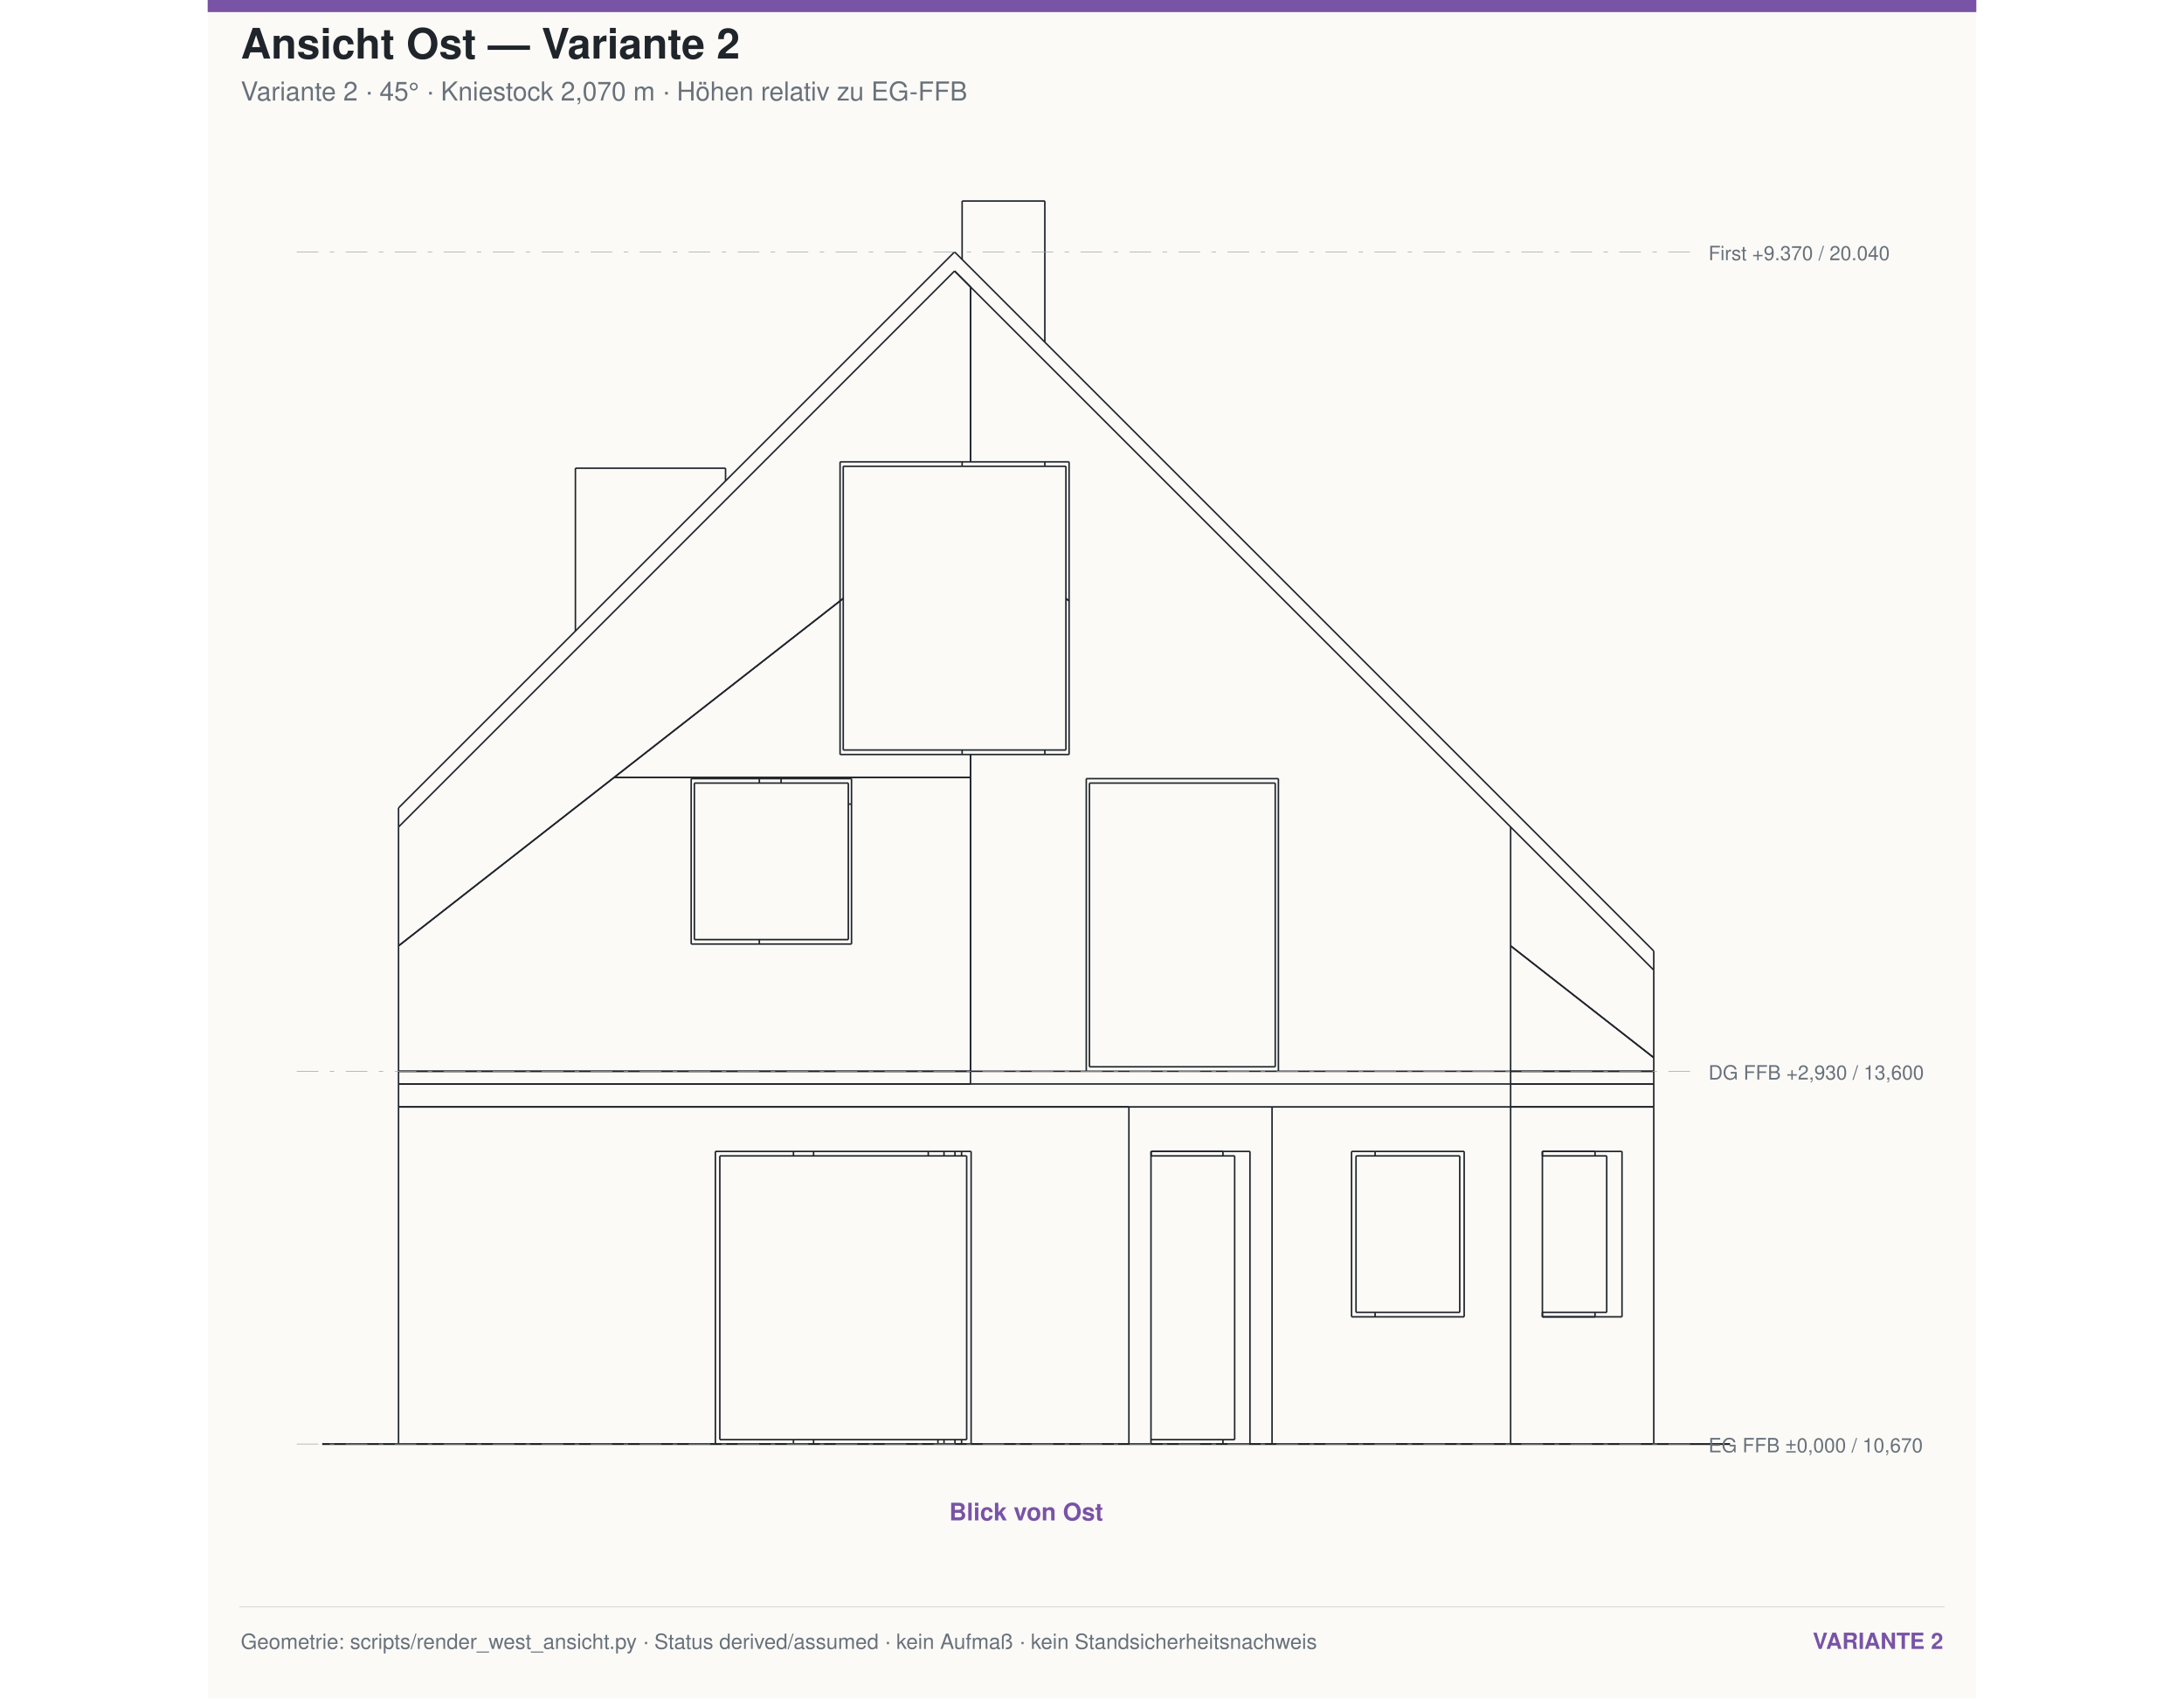
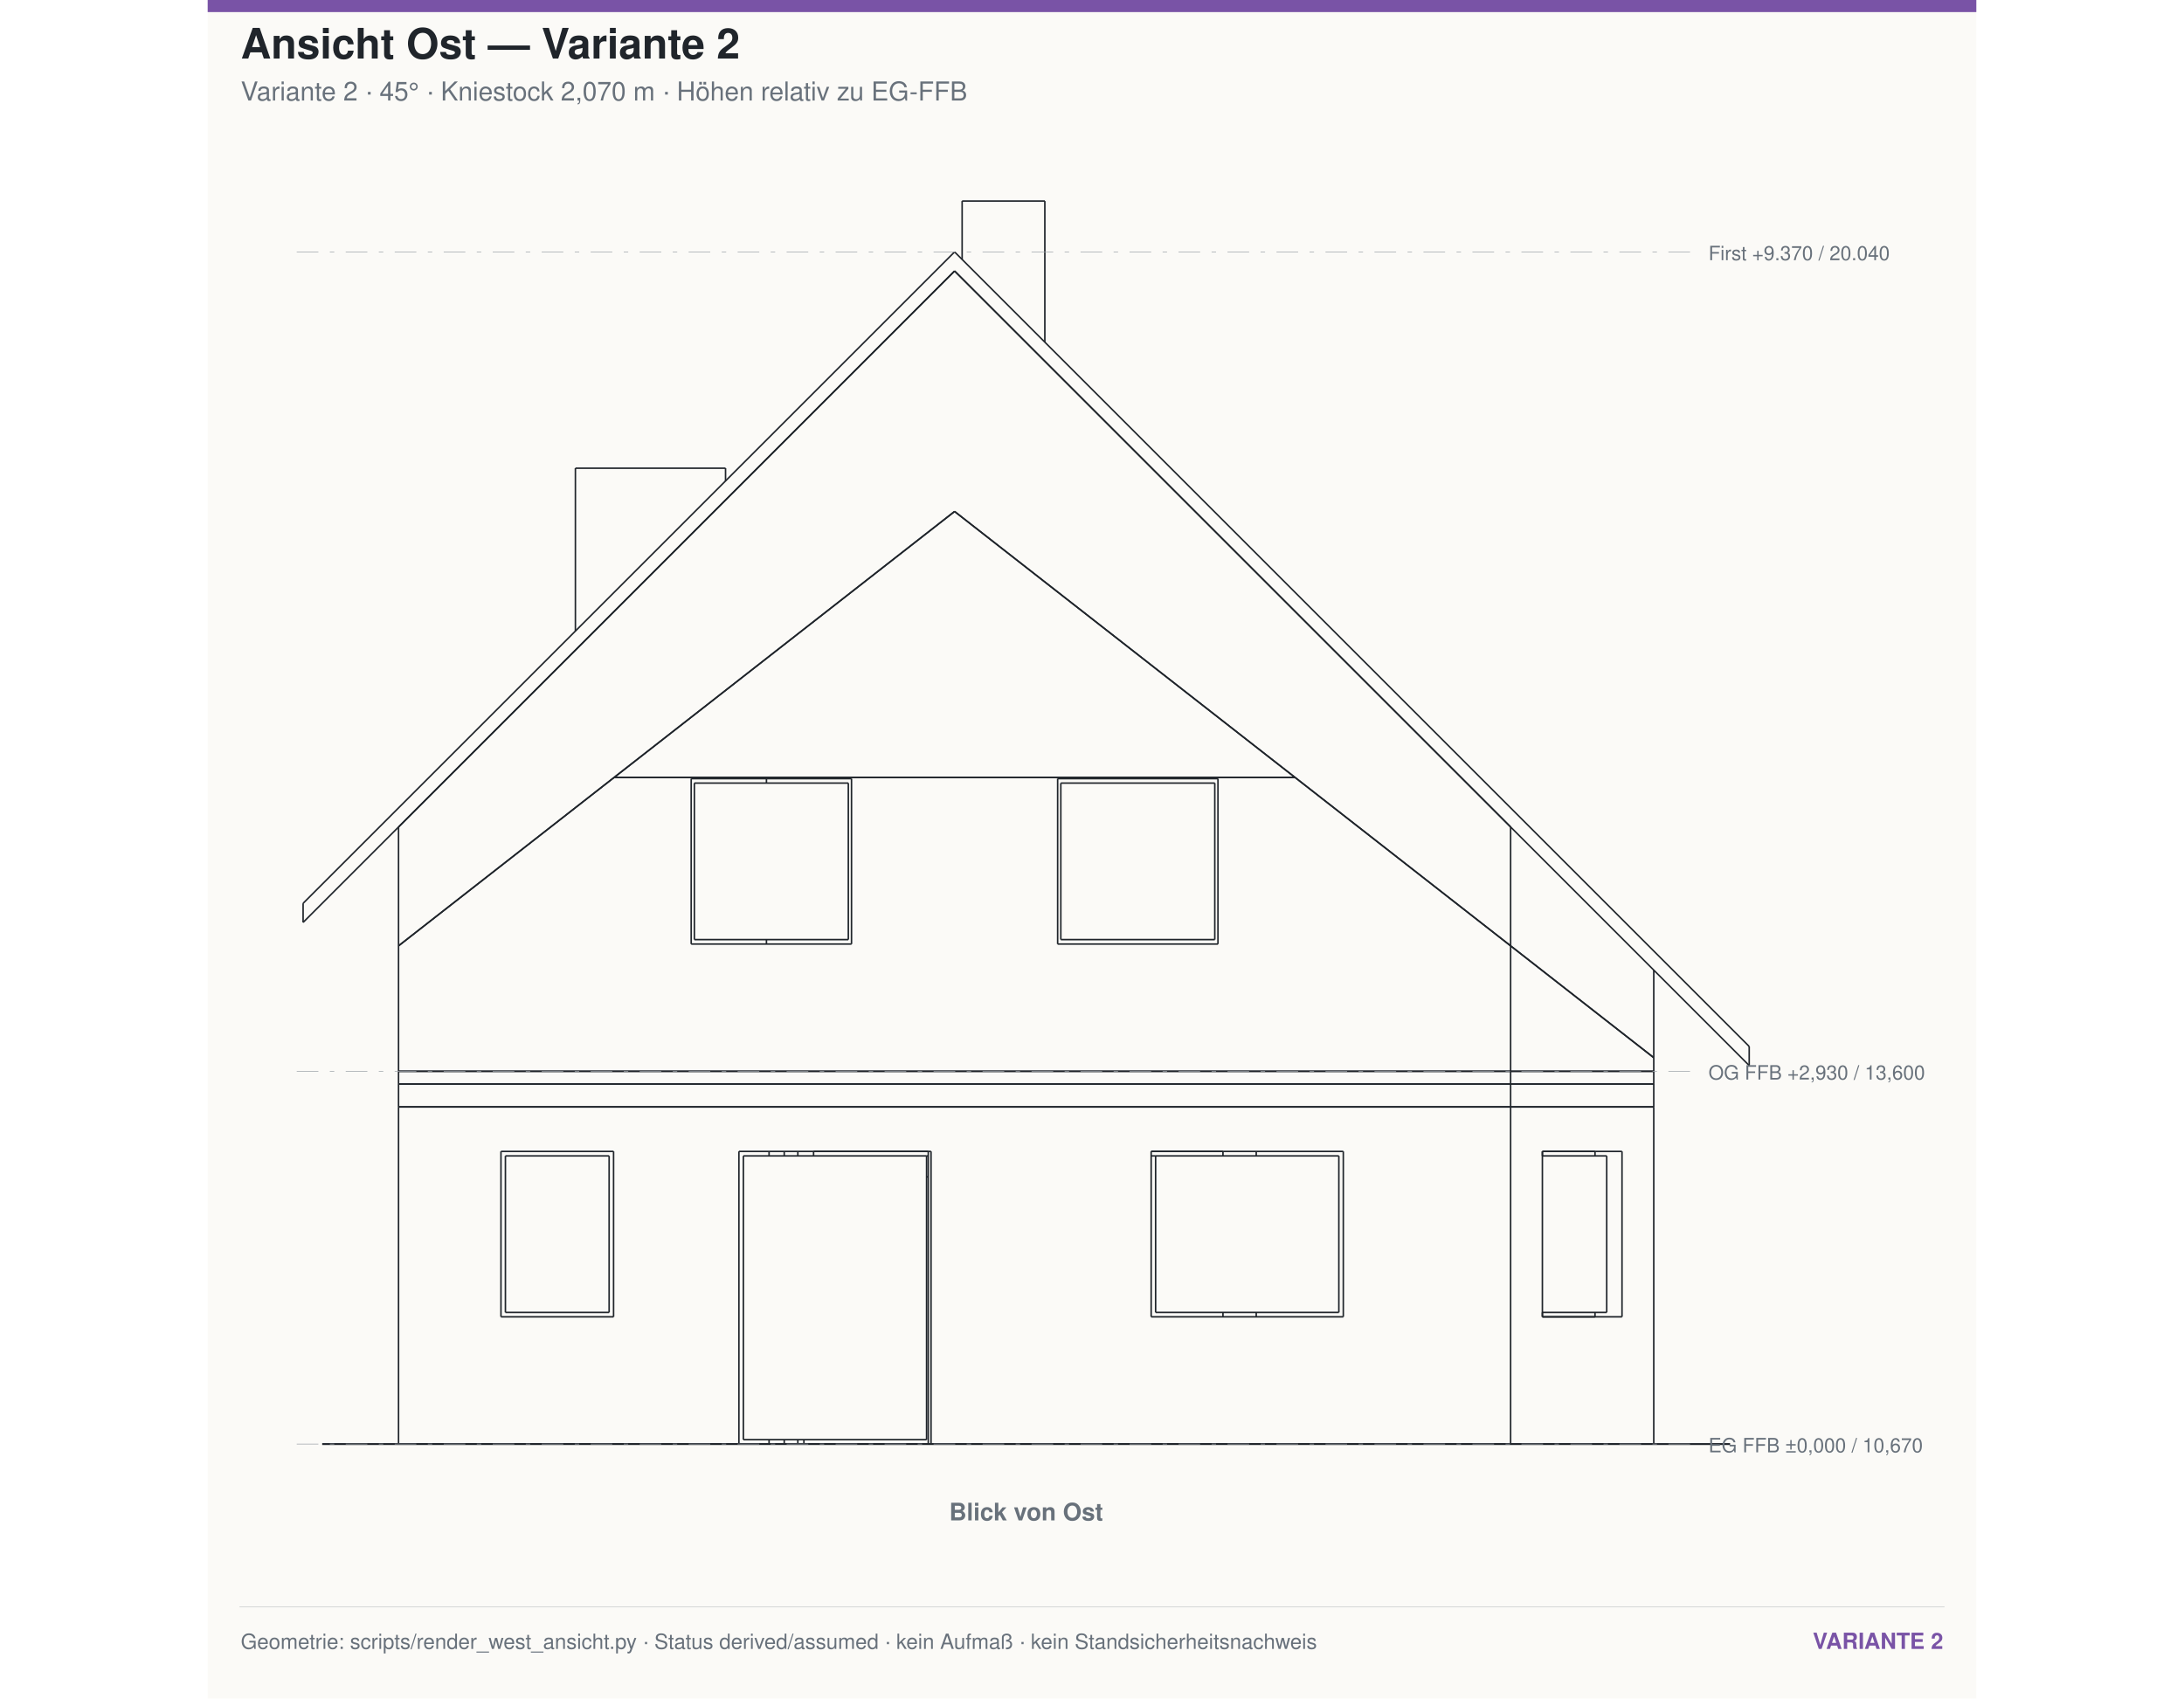
<svg xmlns="http://www.w3.org/2000/svg" width="1800" height="1400" viewBox="-1500 -11350 13900 13350">
-   <rect x="-1500" y="-11350" width="13900" height="13350" fill="#fbfaf7" />
-   <rect x="-1500" y="-11350" width="13900" height="95" fill="#7953a6" />
-   <text x="-1240.0" y="-10890.0" font-family="Helvetica,Arial,sans-serif" font-size="330" text-anchor="start" fill="#20252b" font-weight="700">Ansicht Ost — Variante 2</text>
-   <text x="-1240.0" y="-10560.0" font-family="Helvetica,Arial,sans-serif" font-size="205" text-anchor="start" fill="#68717b" font-weight="400">Variante 2 · 45° · Kniestock 2,070 m · Höhen relativ zu EG-FFB</text>
-   <g transform="matrix(0,1,1,0,0,0)">
+   <g id="blattkopf" data-inhalt-oben="-10350">
+     <rect x="-1500" y="-11350" width="13900" height="13350" fill="#fbfaf7" />
+     <rect x="-1500" y="-11350" width="13900" height="95" fill="#7953a6" />
+     <text x="-1240.0" y="-10890.0" font-family="Helvetica,Arial,sans-serif" font-size="330" text-anchor="start" fill="#20252b" font-weight="700">Ansicht Ost — Variante 2</text>
+     <text x="-1240.0" y="-10560.0" font-family="Helvetica,Arial,sans-serif" font-size="205" text-anchor="start" fill="#68717b" font-weight="400">Variante 2 · 45° · Kniestock 2,070 m · Höhen relativ zu EG-FFB</text>
+   </g>
+   <g transform="matrix(0,-1,1,0,0,0)">
    <g fill="none" stroke="#20252b" stroke-linecap="butt" stroke-linejoin="miter" stroke-width="12" transform="scale(1, -1)">
-       <path id="1" d=" M 0 0 L -2650 0 " />
-       <path id="2" d=" M 0 -5740 L 0 -4500 " />
-       <path id="3" d=" M -2300 -4500 L 0 -4500 " />
-       <path id="4" d=" M -2300 -4500 L -2300 -2490 " />
-       <path id="5" d=" M -2300 -2490 L 0 -2490 " />
-       <path id="6" d=" M 0 -2490 L 0 0 " />
-       <path id="7" d=" M -2650 -5740 L -2650 0 " />
-       <path id="8" d=" M 0 -5740 L -2650 -5740 " />
-       <path id="9" d=" M -2650 -9865 L -2650 -8740 " />
-       <path id="10" d=" M 0 -5913.59 L 0 -5740 " />
-       <path id="11" d=" M 0 -5913.59 L 0 -6479.28 " />
-       <path id="12" d=" M -2300 -5915 L -2300 -6479.28 " />
-       <path id="13" d=" M -2300 -5915 L -2265 -5915 " />
-       <path id="14" d=" M 0 -6865 L 0 -6691.41 " />
-       <path id="15" d=" M -2300 -6691.41 L 0 -6691.41 " />
-       <path id="16" d=" M -2300 -6691.41 L -2300 -5913.59 " />
-       <path id="17" d=" M -2300 -5913.59 L 0 -5913.59 " />
-       <path id="18" d=" M 0 -6865 L -2650 -6865 " />
-       <path id="19" d=" M -2300 -8989.61 L -2265 -8989.61 " />
-       <path id="20" d=" M -1035 -8989.61 L -1000 -8989.61 " />
-       <path id="21" d=" M 0 -8740 L -2650 -8740 " />
-       <path id="22" d=" M 0 -8740 L 0 -6865 " />
-       <path id="23" d=" M -2300 -8375 L -2300 -7490 " />
-       <path id="24" d=" M -2300 -7490 L -1000 -7490 " />
-       <path id="25" d=" M -1000 -8375 L -1000 -7490 " />
-       <path id="26" d=" M -2300 -8375 L -1000 -8375 " />
-       <path id="27" d=" M 0 -9865 L -2650 -9865 " />
-       <path id="28" d=" M 0 -9865 L 0 -8740 " />
-       <path id="29" d=" M -2300 -9615.39 L -2300 -8989.61 " />
-       <path id="30" d=" M -2300 -8989.61 L -1000 -8989.61 " />
-       <path id="31" d=" M -1000 -9615.39 L -1000 -8989.61 " />
-       <path id="32" d=" M -2300 -9615.39 L -1000 -9615.39 " />
-       <path id="33" d=" M -2300 -8989.61 L -2300 -9403.26 " />
-       <path id="34" d=" M -1000 -8989.61 L -1000 -9403.26 " />
-       <path id="35" d=" M -2300 -9403.26 L -2265 -9403.26 " />
-       <path id="36" d=" M -1035 -9403.26 L -1000 -9403.26 " />
-       <path id="37" d=" M -2300 -6479.28 L -2265 -6479.28 " />
-       <path id="38" d=" M -35 -6479.28 L 0 -6479.28 " />
-       <path id="39" d=" M 0 -6691.41 L 0 -6479.28 " />
-       <path id="40" d=" M 0 -3261.87 L -35 -3261.87 " />
-       <path id="41" d=" M -2265 -3261.87 L -2300 -3261.87 " />
-       <path id="42" d=" M 0 -3103.74 L -35 -3103.74 " />
-       <path id="43" d=" M -2265 -3103.74 L -2300 -3103.74 " />
-       <path id="44" d=" M 0 -3261.87 L 0 -3103.74 " />
-       <path id="45" d=" M 0 -3103.74 L 0 -2490 " />
-       <path id="46" d=" M -2265 -4163.13 L -2300 -4163.13 " />
-       <path id="47" d=" M 0 -4425 L 0 -4373 " />
-       <path id="48" d=" M 0 -4373 L -35 -4373 " />
-       <path id="49" d=" M -2265 -4373 L -2300 -4373 " />
-       <path id="50" d=" M 0 -4286.87 L -35 -4286.87 " />
-       <path id="51" d=" M -2265 -4286.87 L -2300 -4286.87 " />
-       <path id="52" d=" M 0 -4373 L 0 -4286.87 " />
-       <path id="53" d=" M 0 -4286.87 L 0 -4239.14 " />
-       <path id="54" d=" M -1000 -7675 L -1035 -7675 " />
-       <path id="55" d=" M -2265 -7675 L -2300 -7675 " />
-       <path id="56" d=" M 0 -4425 L -35 -4425 " />
-       <path id="57" d=" M -2265 -4425 L -2300 -4425 " />
-       <path id="58" d=" M 0 -4500 L 0 -4425 " />
-       <path id="59" d=" M -1035 -9495.19 L -2265 -9495.19 " />
-       <path id="60" d=" M -1035 -9495.19 L -1035 -8989.61 " />
-       <path id="61" d=" M -2265 -9495.19 L -2265 -8989.61 " />
-       <path id="62" d=" M -1035 -8340 L -2265 -8340 " />
-       <path id="63" d=" M -1035 -7525 L -2265 -7525 " />
-       <path id="64" d=" M -1035 -8340 L -1035 -7525 " />
-       <path id="65" d=" M -2265 -8340 L -2265 -7525 " />
-       <path id="66" d=" M -35 -4465 L -2265 -4465 " />
-       <path id="67" d=" M -35 -2525 L -2265 -2525 " />
-       <path id="68" d=" M -35 -4465 L -35 -2525 " />
-       <path id="69" d=" M -2265 -4465 L -2265 -2525 " />
-       <path id="70" d=" M -35 -6571.2 L -2265 -6571.2 " />
-       <path id="71" d=" M -35 -6571.2 L -35 -5913.59 " />
-       <path id="72" d=" M -2265 -6571.2 L -2265 -5913.59 " />
-       <path id="73" d=" M 0 -4239.14 L -35 -4239.14 " />
-       <path id="74" d=" M 0 -3261.87 L 0 -4239.14 " />
-       <path id="75" d=" M -2650 0 L -2830 0 " />
-       <path id="76" d=" M -2650 -8740 L -2830 -8740 " />
-       <path id="77" d=" M -2650 -8740 L -2650 0 " />
-       <path id="78" d=" M -2830 -8740 L -2830 0 " />
-       <path id="79" d=" M -2650 -9865 L -2650 -8740 " />
-       <path id="80" d=" M -2830 -9865 L -2830 -8740 " />
-       <path id="81" d=" M -2650 -9865 L -2830 -9865 " />
-       <path id="82" d=" M -2830 0 L -2930 0 " />
-       <path id="83" d=" M -2830 -4495 L -2930 -4495 " />
-       <path id="84" d=" M -2830 -4495 L -2830 0 " />
-       <path id="85" d=" M -2930 -4495 L -2930 0 " />
-       <path id="86" d=" M -2830 -9865 L -2830 -8740 " />
-       <path id="87" d=" M -2930 -6915 L -2930 -5405 " />
-       <path id="88" d=" M -2930 -9865 L -2930 -8740 " />
-       <path id="89" d=" M -2830 -8740 L -2930 -8740 " />
-       <path id="90" d=" M -2830 -9865 L -2930 -9865 " />
-       <path id="91" d=" M -2930 0 L -3915.81 0 " />
-       <path id="92" d=" M -2930 -9865 L -2930 -8740 " />
-       <path id="93" d=" M -2930 -4495 L -2930 0 " />
-       <path id="94" d=" M -3915.81 0 L -5240 -1694.89 " />
-       <path id="95" d=" M -5240 -1694.89 L -5240 -4495 " />
-       <path id="96" d=" M -2930 -4495 L -5240 -4495 " />
-       <path id="97" d=" M -3930 -3560 L -3930 -2300 " />
-       <path id="98" d=" M -3930 -3560 L -5230 -3560 " />
-       <path id="99" d=" M -3930 -2300 L -5230 -2300 " />
-       <path id="100" d=" M -5230 -3560 L -5230 -2300 " />
-       <path id="101" d=" M -3036.86 -9865 L -3915.81 -8740 " />
-       <path id="102" d=" M -2930 -9865 L -3036.86 -9865 " />
-       <path id="103" d=" M -6646.4 -5245 L -6626.87 -5270 " />
-       <path id="104" d=" M -6626.87 -3470 L -6646.4 -3495 " />
-       <path id="105" d=" M -5240 -1694.89 L -6626.87 -3470 " />
-       <path id="106" d=" M -5420 -3470 L -6626.87 -3470 " />
-       <path id="107" d=" M -5420 -4495 L -5420 -3470 " />
-       <path id="108" d=" M -5240 -4495 L -5420 -4495 " />
-       <path id="109" d=" M -5240 -1694.89 L -5240 -4495 " />
-       <path id="110" d=" M -5195 -3006.5 L -5230 -3006.5 " />
-       <path id="111" d=" M -3930 -2835.5 L -3965 -2835.5 " />
-       <path id="112" d=" M -5195 -2835.5 L -5230 -2835.5 " />
-       <path id="113" d=" M -5420 -4429.35 L -5455 -4429.35 " />
-       <path id="114" d=" M -5420 -5079.35 L -5455 -5079.35 " />
-       <path id="115" d=" M -3965 -2325 L -5195 -2325 " />
-       <path id="116" d=" M -5195 -2325 L -5195 -3535 " />
-       <path id="117" d=" M -3965 -3535 L -5195 -3535 " />
-       <path id="118" d=" M -3965 -2325 L -3965 -3535 " />
-       <path id="119" d=" M -5030 -3535 L -5030 -3560 " />
-       <path id="120" d=" M -2930 -8740 L -2930 -6915 " />
-       <path id="121" d=" M -2930 -6915 L -5230 -6915 " />
-       <path id="122" d=" M -5230 -6915 L -5230 -5405 " />
-       <path id="123" d=" M -2930 -5405 L -5230 -5405 " />
-       <path id="124" d=" M -2930 -5405 L -2930 -4495 " />
-       <path id="125" d=" M -2930 -4495 L -5420 -4495 " />
-       <path id="126" d=" M -5420 -5270 L -5420 -4495 " />
-       <path id="127" d=" M -5420 -5270 L -7720 -5270 " />
-       <path id="128" d=" M -7720 -5270 L -7720 -4495 " />
-       <path id="129" d=" M -7720 -4495 L -9095 -4495 " />
-       <path id="130" d=" M -2930 -8740 L -4850 -8740 " />
-       <path id="131" d=" M -2965 -5430 L -5195 -5430 " />
-       <path id="132" d=" M -5195 -5430 L -5195 -6890 " />
-       <path id="133" d=" M -2965 -6890 L -5195 -6890 " />
-       <path id="134" d=" M -2965 -5430 L -2965 -6890 " />
-       <path id="135" d=" M -3915.81 0 L -4850 0 " />
-       <path id="136" d=" M -6626.87 -3470 L -6646.4 -3495 " />
-       <path id="137" d=" M -6626.87 -3470 L -3915.81 8.16785e-13 " />
-       <path id="138" d=" M -7720 -4495 L -7720 -3470 " />
-       <path id="139" d=" M -6626.87 -3470 L -7720 -3470 " />
-       <path id="140" d=" M -9220 -4370 L -9095 -4495 " />
-       <path id="141" d=" M -7720 -4495 L -9095 -4495 " />
-       <path id="142" d=" M -6646.4 -5245 L -6626.87 -5270 " />
-       <path id="143" d=" M -3036.86 -9865 L -3915.81 -8740 " />
-       <path id="144" d=" M -3036.86 -9865 L -3725 -9865 " />
-       <path id="145" d=" M -5455 -3495 L -7685 -3495 " />
-       <path id="146" d=" M -7685 -3495 L -7685 -5245 " />
-       <path id="147" d=" M -5455 -5245 L -7685 -5245 " />
-       <path id="148" d=" M -5455 -3495 L -5455 -5245 " />
-       <path id="149" d=" M -6390 -1390 L -7670 -1390 " />
-       <path id="150" d=" M -7670 -1390 L -7670 -2570 " />
-       <path id="151" d=" M -7570 -2570 L -7670 -2570 " />
-       <path id="152" d=" M -7685 -4429.35 L -7720 -4429.35 " />
-       <path id="153" d=" M -9310.65 -4429.35 L -9770 -4429.35 " />
-       <path id="154" d=" M -9770 -4429.35 L -9770 -5079.35 " />
-       <path id="155" d=" M -7685 -5079.35 L -7720 -5079.35 " />
-       <path id="156" d=" M -8660.65 -5079.35 L -9770 -5079.35 " />
-       <path id="157" d=" M -4850 0 L -9220 -4370 " />
-       <path id="158" d=" M -5000 0 L -4850 0 " />
-       <path id="159" d=" M -9220 -4370 L -3725 -9865 " />
-       <path id="160" d=" M -3725 -9865 L -3875 -9865 " />
-       <path id="161" d=" M -3875 -9865 L -9370 -4370 " />
-       <path id="162" d=" M -9370 -4370 L -5000 -1.02498e-13 " />
+       <path id="1" d=" M 0 0 L 2650 0 " />
+       <path id="2" d=" M 0 0 L 0 -2675 " />
+       <path id="3" d=" M 2650 0 L 2650 -8740 " />
+       <path id="4" d=" M 2650 -8740 L 2650 -9865 " />
+       <path id="5" d=" M 2300 -2675 L 0 -2675 " />
+       <path id="6" d=" M 2300 -2675 L 2300 -4185 " />
+       <path id="7" d=" M 0 -8740 L 2650 -8740 " />
+       <path id="8" d=" M 2300 -4185 L 0 -4185 " />
+       <path id="9" d=" M 0 -4185 L 0 -8740 " />
+       <path id="10" d=" M 2300 -805 L 2300 -1690 " />
+       <path id="11" d=" M 2300 -805 L 1000 -805 " />
+       <path id="12" d=" M 2300 -1690 L 1000 -1690 " />
+       <path id="13" d=" M 1000 -805 L 1000 -1690 " />
+       <path id="14" d=" M 2300 -5915 L 2300 -7425 " />
+       <path id="15" d=" M 2300 -7425 L 1000 -7425 " />
+       <path id="16" d=" M 1000 -5915 L 1000 -7425 " />
+       <path id="17" d=" M 2300 -5915 L 1000 -5915 " />
+       <path id="18" d=" M 2300 -4163.13 L 2300 -3261.87 " />
+       <path id="19" d=" M 0 -8740 L 0 -9865 " />
+       <path id="20" d=" M 0 -9865 L 2650 -9865 " />
+       <path id="21" d=" M 2300 -8989.61 L 2300 -9615.39 " />
+       <path id="22" d=" M 2300 -9615.39 L 1000 -9615.39 " />
+       <path id="23" d=" M 1000 -8989.61 L 1000 -9615.39 " />
+       <path id="24" d=" M 2300 -8989.61 L 1000 -8989.61 " />
+       <path id="25" d=" M 2300 -8989.61 L 2265 -8989.61 " />
+       <path id="26" d=" M 1035 -8989.61 L 1000 -8989.61 " />
+       <path id="27" d=" M 2300 -9403.26 L 2265 -9403.26 " />
+       <path id="28" d=" M 1035 -9403.26 L 1000 -9403.26 " />
+       <path id="29" d=" M 2300 -9403.26 L 2300 -8989.61 " />
+       <path id="30" d=" M 1000 -9403.26 L 1000 -8989.61 " />
+       <path id="31" d=" M 1000 -6740.74 L 1035 -6740.74 " />
+       <path id="32" d=" M 2265 -6740.74 L 2300 -6740.74 " />
+       <path id="33" d=" M 2300 -6479.28 L 2265 -6479.28 " />
+       <path id="34" d=" M 1035 -6479.28 L 1000 -6479.28 " />
+       <path id="35" d=" M 2300 -6479.28 L 2300 -5915 " />
+       <path id="36" d=" M 0 -3031.26 L 35 -3031.26 " />
+       <path id="37" d=" M 2265 -3031.26 L 2300 -3031.26 " />
+       <path id="38" d=" M 0 -2912 L 0 -3031.26 " />
+       <path id="39" d=" M 0 -3138.13 L 35 -3138.13 " />
+       <path id="40" d=" M 2265 -3138.13 L 2300 -3138.13 " />
+       <path id="41" d=" M 0 -3031.26 L 0 -3138.13 " />
+       <path id="42" d=" M 2265 -3261.87 L 2300 -3261.87 " />
+       <path id="43" d=" M 0 -3138.13 L 0 -3185.86 " />
+       <path id="44" d=" M 0 -4163.13 L 2300 -4163.13 " />
+       <path id="45" d=" M 0 -4163.13 L 0 -4185 " />
+       <path id="46" d=" M 0 -2912 L 35 -2912 " />
+       <path id="47" d=" M 2265 -2912 L 2300 -2912 " />
+       <path id="48" d=" M 0 -2675 L 0 -2912 " />
+       <path id="49" d=" M 1035 -840 L 2265 -840 " />
+       <path id="50" d=" M 1035 -1655 L 2265 -1655 " />
+       <path id="51" d=" M 1035 -840 L 1035 -1655 " />
+       <path id="52" d=" M 2265 -840 L 2265 -1655 " />
+       <path id="53" d=" M 1035 -5950 L 2265 -5950 " />
+       <path id="54" d=" M 1035 -7390 L 2265 -7390 " />
+       <path id="55" d=" M 1035 -5950 L 1035 -7390 " />
+       <path id="56" d=" M 2265 -5950 L 2265 -7390 " />
+       <path id="57" d=" M 1035 -9495.19 L 2265 -9495.19 " />
+       <path id="58" d=" M 1035 -8989.61 L 1035 -9495.19 " />
+       <path id="59" d=" M 2265 -8989.61 L 2265 -9495.19 " />
+       <path id="60" d=" M 2265 -4163.13 L 2265 -4150 " />
+       <path id="61" d=" M 35 -2710 L 2265 -2710 " />
+       <path id="62" d=" M 35 -4150 L 2265 -4150 " />
+       <path id="63" d=" M 35 -2710 L 35 -4150 " />
+       <path id="64" d=" M 2265 -2710 L 2265 -4150 " />
+       <path id="65" d=" M 2265 -5950 L 2265 -5915 " />
+       <path id="66" d=" M 0 -3185.86 L 35 -3185.86 " />
+       <path id="67" d=" M 0 -3185.86 L 0 -4163.13 " />
+       <path id="68" d=" M 2100 -4150 L 2100 -4163.13 " />
+       <path id="69" d=" M 2650 0 L 2830 0 " />
+       <path id="70" d=" M 2650 -8740 L 2830 -8740 " />
+       <path id="71" d=" M 2650 0 L 2650 -8740 " />
+       <path id="72" d=" M 2830 0 L 2830 -8740 " />
+       <path id="73" d=" M 2650 -8740 L 2650 -9865 " />
+       <path id="74" d=" M 2830 -8740 L 2830 -9865 " />
+       <path id="75" d=" M 2650 -9865 L 2830 -9865 " />
+       <path id="76" d=" M 2830 0 L 2930 0 " />
+       <path id="77" d=" M 2830 -8740 L 2930 -8740 " />
+       <path id="78" d=" M 2830 0 L 2830 -8740 " />
+       <path id="79" d=" M 2930 0 L 2930 -8740 " />
+       <path id="80" d=" M 2830 -8740 L 2830 -9865 " />
+       <path id="81" d=" M 2930 -8740 L 2930 -9865 " />
+       <path id="82" d=" M 2830 -9865 L 2930 -9865 " />
+       <path id="83" d=" M 2930 0 L 3915.81 0 " />
+       <path id="84" d=" M 2930 -8740 L 2930 -9865 " />
+       <path id="85" d=" M 2930 0 L 2930 -8740 " />
+       <path id="86" d=" M 2930 -8740 L 3915.81 -8740 " />
+       <path id="87" d=" M 5240 -7045.11 L 3915.81 -8740 " />
+       <path id="88" d=" M 5240 -1694.89 L 5240 -7045.11 " />
+       <path id="89" d=" M 3915.81 0 L 5240 -1694.89 " />
+       <path id="90" d=" M 5230 -2300 L 5230 -3560 " />
+       <path id="91" d=" M 5230 -2300 L 3930 -2300 " />
+       <path id="92" d=" M 5230 -3560 L 3930 -3560 " />
+       <path id="93" d=" M 3930 -2300 L 3930 -3560 " />
+       <path id="94" d=" M 5230 -5180 L 5230 -6440 " />
+       <path id="95" d=" M 5230 -5180 L 3930 -5180 " />
+       <path id="96" d=" M 5230 -6440 L 3930 -6440 " />
+       <path id="97" d=" M 3930 -5180 L 3930 -6440 " />
+       <path id="98" d=" M 2930 -9865 L 3036.86 -9865 " />
+       <path id="99" d=" M 3915.81 -8740 L 3036.86 -9865 " />
+       <path id="100" d=" M 5240 -1694.89 L 5240 -7045.11 " />
+       <path id="101" d=" M 7330.03 -4370 L 5240 -7045.11 " />
+       <path id="102" d=" M 5240 -1694.89 L 7330.03 -4370 " />
+       <path id="103" d=" M 3930 -2891.5 L 3965 -2891.5 " />
+       <path id="104" d=" M 5195 -2891.5 L 5230 -2891.5 " />
+       <path id="105" d=" M 3915.81 0 L 4850 0 " />
+       <path id="106" d=" M 3915.81 -8.52651e-14 L 7330.03 -4370 " />
+       <path id="107" d=" M 7330.03 -4370 L 3915.81 -8740 " />
+       <path id="108" d=" M 3915.81 -8740 L 4850 -8740 " />
+       <path id="109" d=" M 4850 -8740 L 9220 -4370 " />
+       <path id="110" d=" M 9220 -4370 L 4850 0 " />
+       <path id="111" d=" M 3915.81 -8740 L 3036.86 -9865 " />
+       <path id="112" d=" M 3036.86 -9865 L 3725 -9865 " />
+       <path id="113" d=" M 6390 -1390 L 7670 -1390 " />
+       <path id="114" d=" M 7670 -1390 L 7670 -2570 " />
+       <path id="115" d=" M 7570 -2570 L 7670 -2570 " />
+       <path id="116" d=" M 9310.65 -4429.35 L 9770 -4429.35 " />
+       <path id="117" d=" M 9770 -4429.35 L 9770 -5079.35 " />
+       <path id="118" d=" M 8660.65 -5079.35 L 9770 -5079.35 " />
+       <path id="119" d=" M 4100 750 L 9220 -4370 " />
+       <path id="120" d=" M 4250 750 L 4100 750 " />
+       <path id="121" d=" M 9220 -4370 L 2975 -10615 " />
+       <path id="122" d=" M 2975 -10615 L 3125 -10615 " />
+       <path id="123" d=" M 3125 -10615 L 9370 -4370 " />
+       <path id="124" d=" M 9370 -4370 L 4250 750 " />
+       <path id="125" d=" M 3965 -2325 L 5195 -2325 " />
+       <path id="126" d=" M 5195 -2325 L 5195 -3535 " />
+       <path id="127" d=" M 3965 -3535 L 5195 -3535 " />
+       <path id="128" d=" M 3965 -2325 L 3965 -3535 " />
+       <path id="129" d=" M 3965 -5205 L 5195 -5205 " />
+       <path id="130" d=" M 5195 -5205 L 5195 -6415 " />
+       <path id="131" d=" M 3965 -6415 L 5195 -6415 " />
+       <path id="132" d=" M 3965 -5205 L 3965 -6415 " />
    </g>
  </g>
  <line x1="-600.0" y1="0.0" x2="10465.0" y2="0.0" stroke="#20252b" stroke-width="15" />
  <line x1="-800.0" y1="0.0" x2="10215.0" y2="0.0" stroke="#9da3a8" stroke-width="5" stroke-dasharray="170,90,35,90" />
  <text x="10295.0" y="65.0" font-family="Helvetica,Arial,sans-serif" font-size="155" text-anchor="start" fill="#68717b" font-weight="400">EG FFB ±0,000 / 10,670</text>
  <line x1="-800.0" y1="-2930.0" x2="10215.0" y2="-2930.0" stroke="#9da3a8" stroke-width="5" stroke-dasharray="170,90,35,90" />
-   <text x="10295.0" y="-2865.0" font-family="Helvetica,Arial,sans-serif" font-size="155" text-anchor="start" fill="#68717b" font-weight="400">DG FFB +2,930 / 13,600</text>
+   <text x="10295.0" y="-2865.0" font-family="Helvetica,Arial,sans-serif" font-size="155" text-anchor="start" fill="#68717b" font-weight="400">OG FFB +2,930 / 13,600</text>
  <line x1="-800.0" y1="-9370.0" x2="10215.0" y2="-9370.0" stroke="#9da3a8" stroke-width="5" stroke-dasharray="170,90,35,90" />
  <text x="10295.0" y="-9305.0" font-family="Helvetica,Arial,sans-serif" font-size="155" text-anchor="start" fill="#68717b" font-weight="400">First +9.370 / 20.040</text>
-   <text x="4932.5" y="600.0" font-family="Helvetica,Arial,sans-serif" font-size="190" text-anchor="middle" fill="#7953a6" font-weight="700">Blick von Ost</text>
-   <line x1="-1250.0" y1="1280.0" x2="12150.0" y2="1280.0" stroke="#c7c9cb" stroke-width="5" />
-   <text x="-1240.0" y="1610.0" font-family="Helvetica,Arial,sans-serif" font-size="165" text-anchor="start" fill="#68717b" font-weight="400">Geometrie: scripts/render_west_ansicht.py · Status derived/assumed · kein Aufmaß · kein Standsicherheitsnachweis</text>
-   <text x="12140.0" y="1610.0" font-family="Helvetica,Arial,sans-serif" font-size="175" text-anchor="end" fill="#7953a6" font-weight="700">VARIANTE 2</text>
+   <text x="4932.5" y="600.0" font-family="Helvetica,Arial,sans-serif" font-size="190" text-anchor="middle" fill="#68717b" font-weight="700">Blick von Ost</text>
+   <g id="blattquelle">
+     <line x1="-1250.0" y1="1280.0" x2="12150.0" y2="1280.0" stroke="#c7c9cb" stroke-width="5" />
+     <text x="-1240.0" y="1610.0" font-family="Helvetica,Arial,sans-serif" font-size="165" text-anchor="start" fill="#68717b" font-weight="400">Geometrie: scripts/render_west_ansicht.py · Status derived/assumed · kein Aufmaß · kein Standsicherheitsnachweis</text>
+     <text x="12140.0" y="1610.0" font-family="Helvetica,Arial,sans-serif" font-size="175" text-anchor="end" fill="#7953a6" font-weight="700">VARIANTE 2</text>
+   </g>
</svg>
